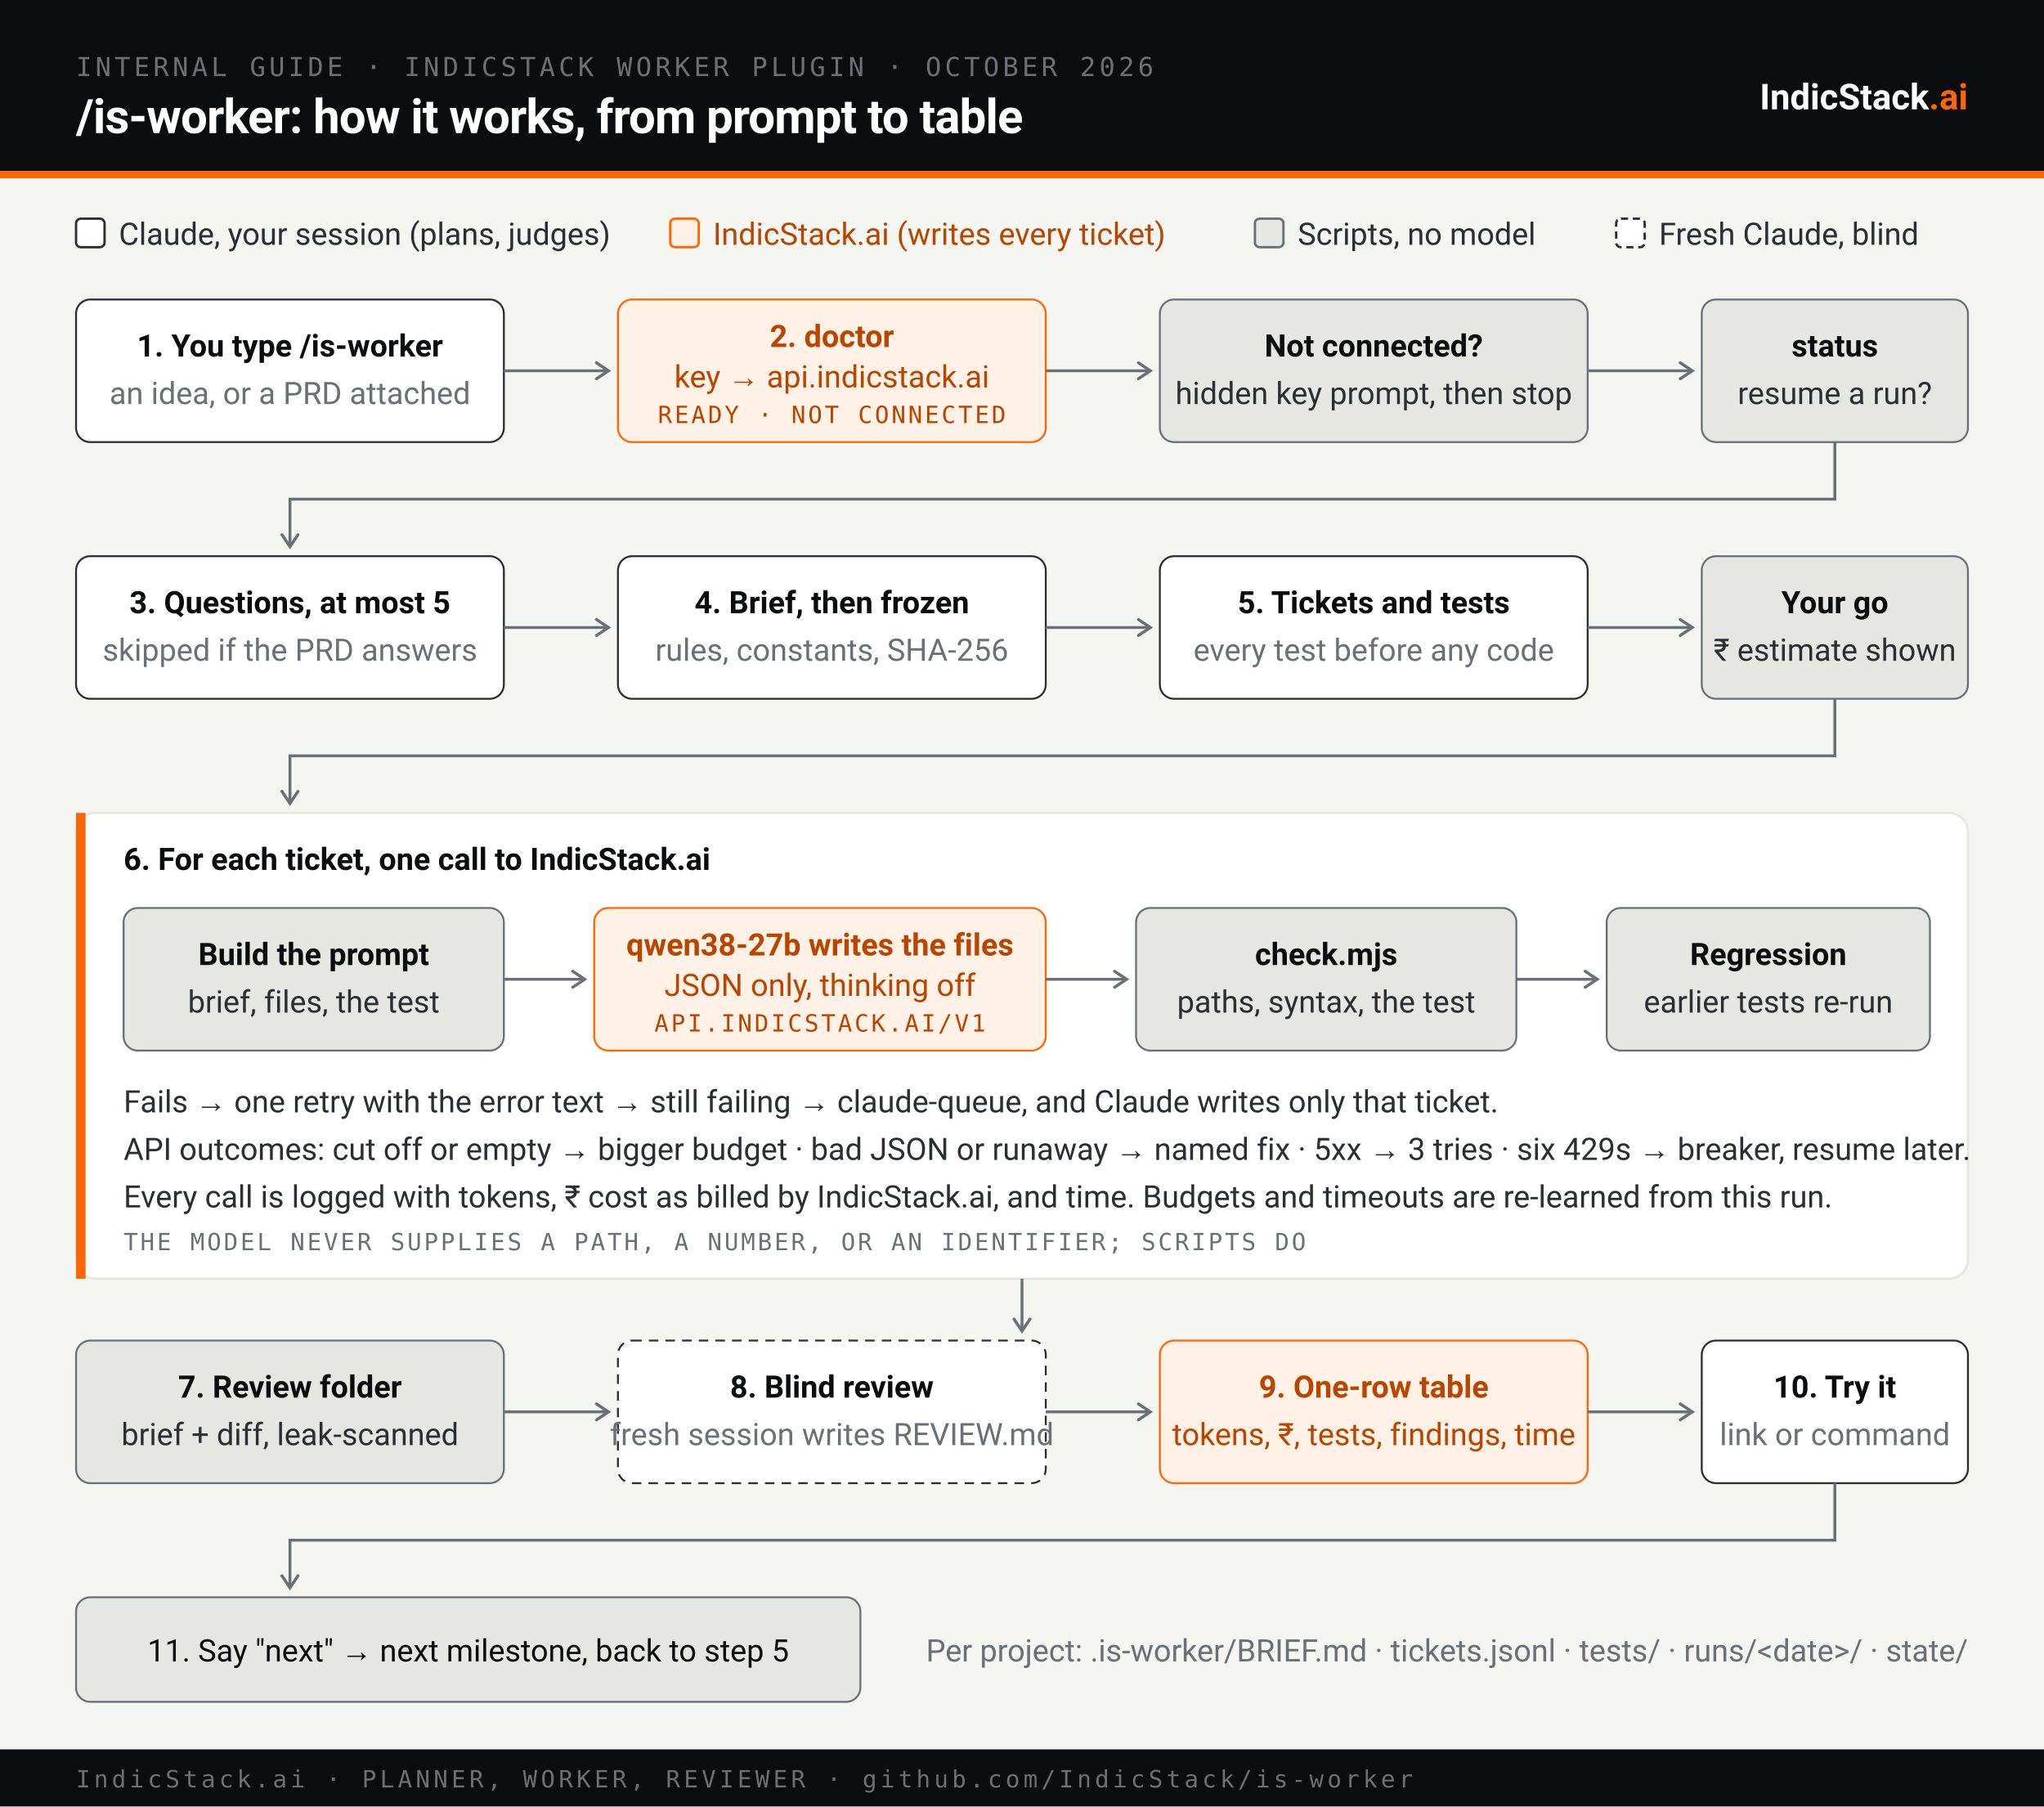
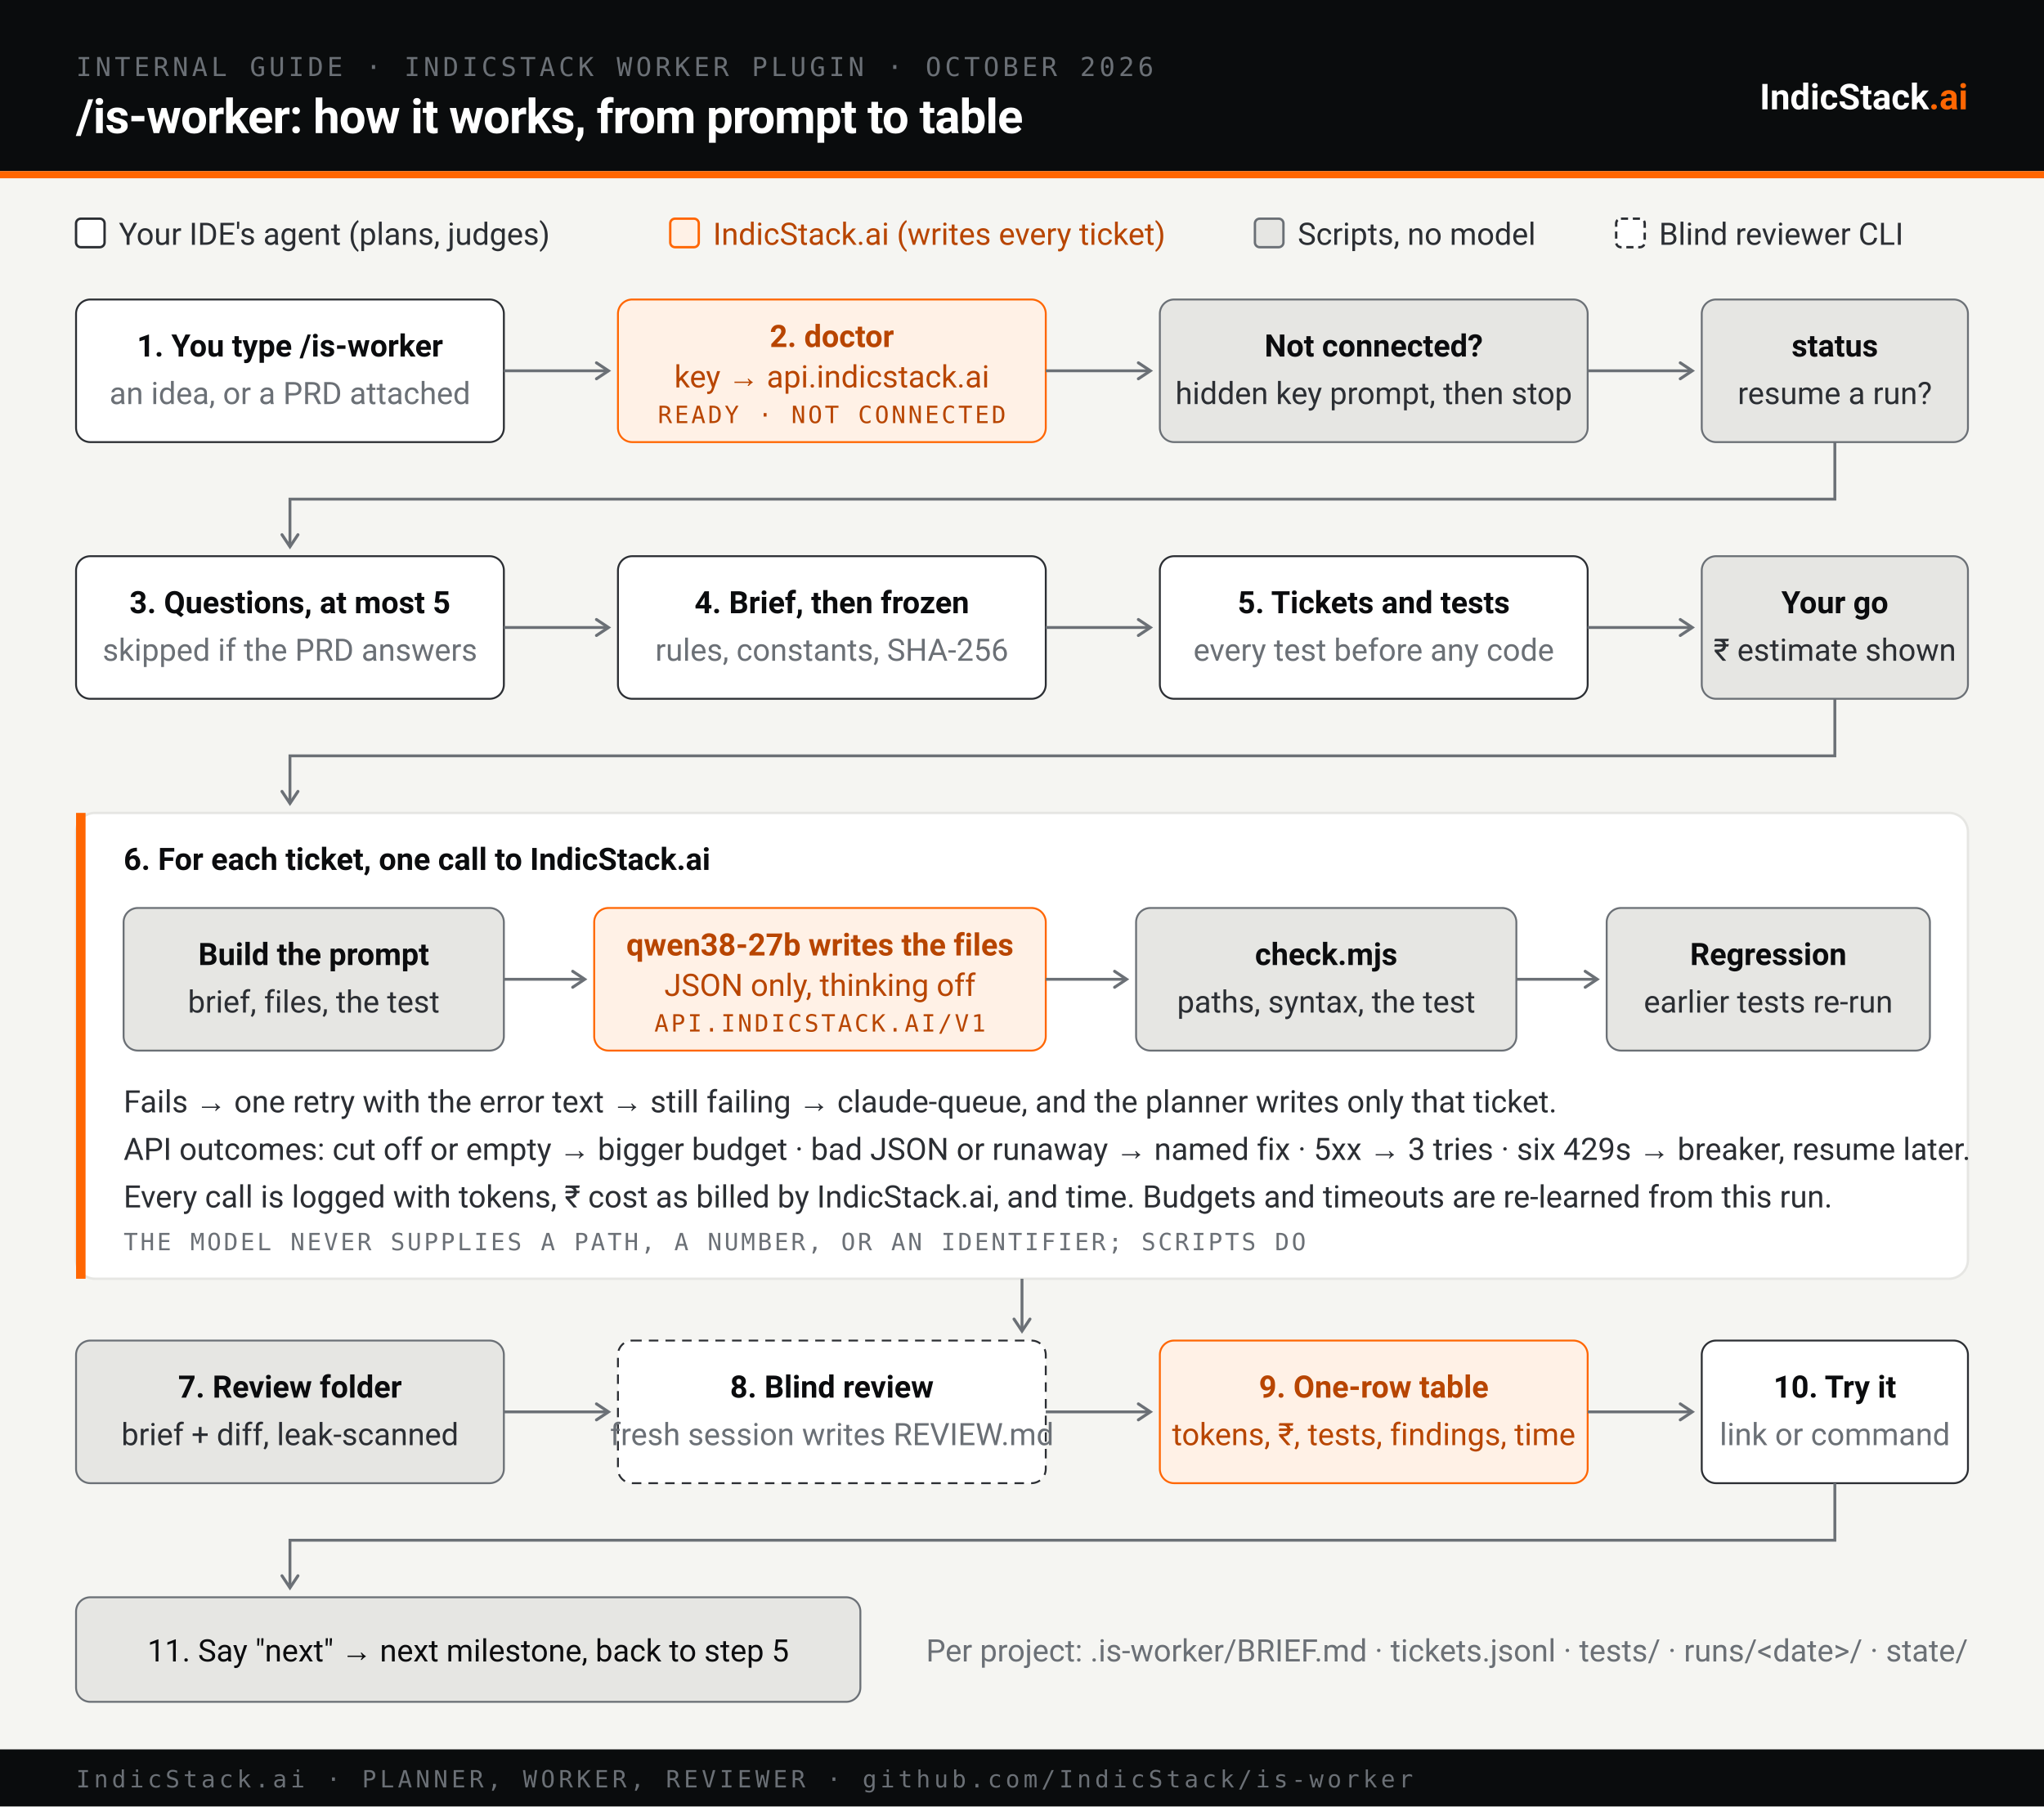
<svg xmlns="http://www.w3.org/2000/svg" width="860" height="760" viewBox="0 0 860 760" font-family="-apple-system, BlinkMacSystemFont, 'Segoe UI', Roboto, Arial, sans-serif" font-size="13">
  <defs>
    <marker id="a" viewBox="0 0 10 10" refX="8" refY="5" markerWidth="7" markerHeight="7" orient="auto">
      <path d="M2 1L8 5L2 9" fill="none" stroke="#6b7076" stroke-width="1.5" stroke-linecap="round" />
    </marker>
  </defs>
  <rect width="860" height="760" fill="#f5f5f2" />
  <rect x="0" y="0" width="860" height="72" fill="#0a0c0d" />
  <rect x="0" y="72" width="860" height="3" fill="#ff6602" />
  <text x="32" y="32" font-size="11" fill="#6b7076" font-family="'JetBrains Mono', Menlo, monospace" letter-spacing="1.5">INTERNAL GUIDE · INDICSTACK WORKER PLUGIN · OCTOBER 2026</text>
  <text x="32" y="56" font-size="20" font-weight="700" fill="#ffffff" letter-spacing="-0.3">/is-worker: how it works, from prompt to table</text>
  <text x="828" y="46" text-anchor="end" font-size="15" font-weight="600" fill="#ffffff">IndicStack<tspan fill="#ff6602">.ai</tspan>
  </text>
  <rect x="32" y="92" width="12" height="12" rx="2" fill="#ffffff" stroke="#2b2e33" />
-   <text x="50" y="103" fill="#2b2e33">Claude, your session (plans, judges)</text>
+   <text x="50" y="103" fill="#2b2e33">Your IDE's agent (plans, judges)</text>
  <rect x="282" y="92" width="12" height="12" rx="2" fill="#fff1e6" stroke="#ff6602" />
  <text x="300" y="103" fill="#b84500">IndicStack.ai (writes every ticket)</text>
  <rect x="528" y="92" width="12" height="12" rx="2" fill="#e6e6e3" stroke="#6b7076" />
  <text x="546" y="103" fill="#2b2e33">Scripts, no model</text>
  <rect x="680" y="92" width="12" height="12" rx="2" fill="#ffffff" stroke="#2b2e33" stroke-dasharray="3 2" />
-   <text x="698" y="103" fill="#2b2e33">Fresh Claude, blind</text>
+   <text x="698" y="103" fill="#2b2e33">Blind reviewer CLI</text>
  <g>
    <rect x="32" y="126" width="180" height="60" rx="6" fill="#ffffff" stroke="#2b2e33" stroke-width="0.8" />
    <text x="122" y="150" text-anchor="middle" font-weight="600" fill="#0b0c0e">1. You type /is-worker</text>
    <text x="122" y="170" text-anchor="middle" fill="#6b7076">an idea, or a PRD attached</text>
  </g>
  <line x1="212" y1="156" x2="256" y2="156" stroke="#6b7076" stroke-width="1.2" marker-end="url(#a)" />
  <g>
    <rect x="260" y="126" width="180" height="60" rx="6" fill="#fff1e6" stroke="#ff6602" stroke-width="0.8" />
    <text x="350" y="146" text-anchor="middle" font-weight="600" fill="#b84500">2. doctor</text>
    <text x="350" y="163" text-anchor="middle" fill="#b84500">key → api.indicstack.ai</text>
    <text x="350" y="178" text-anchor="middle" font-size="10" fill="#b84500" font-family="'JetBrains Mono', Menlo, monospace" letter-spacing="1">READY · NOT CONNECTED</text>
  </g>
  <line x1="440" y1="156" x2="484" y2="156" stroke="#6b7076" stroke-width="1.2" marker-end="url(#a)" />
  <g>
    <rect x="488" y="126" width="180" height="60" rx="6" fill="#e6e6e3" stroke="#6b7076" stroke-width="0.8" />
    <text x="578" y="150" text-anchor="middle" font-weight="600" fill="#0b0c0e">Not connected?</text>
    <text x="578" y="170" text-anchor="middle" fill="#2b2e33">hidden key prompt, then stop</text>
  </g>
  <line x1="668" y1="156" x2="712" y2="156" stroke="#6b7076" stroke-width="1.2" marker-end="url(#a)" />
  <g>
    <rect x="716" y="126" width="112" height="60" rx="6" fill="#e6e6e3" stroke="#6b7076" stroke-width="0.8" />
    <text x="772" y="150" text-anchor="middle" font-weight="600" fill="#0b0c0e">status</text>
    <text x="772" y="170" text-anchor="middle" fill="#2b2e33">resume a run?</text>
  </g>
  <path d="M772 186 L772 210 L122 210 L122 230" fill="none" stroke="#6b7076" stroke-width="1.2" marker-end="url(#a)" />
  <g>
    <rect x="32" y="234" width="180" height="60" rx="6" fill="#ffffff" stroke="#2b2e33" stroke-width="0.8" />
    <text x="122" y="258" text-anchor="middle" font-weight="600" fill="#0b0c0e">3. Questions, at most 5</text>
    <text x="122" y="278" text-anchor="middle" fill="#6b7076">skipped if the PRD answers</text>
  </g>
  <line x1="212" y1="264" x2="256" y2="264" stroke="#6b7076" stroke-width="1.2" marker-end="url(#a)" />
  <g>
    <rect x="260" y="234" width="180" height="60" rx="6" fill="#ffffff" stroke="#2b2e33" stroke-width="0.8" />
    <text x="350" y="258" text-anchor="middle" font-weight="600" fill="#0b0c0e">4. Brief, then frozen</text>
    <text x="350" y="278" text-anchor="middle" fill="#6b7076">rules, constants, SHA-256</text>
  </g>
  <line x1="440" y1="264" x2="484" y2="264" stroke="#6b7076" stroke-width="1.2" marker-end="url(#a)" />
  <g>
    <rect x="488" y="234" width="180" height="60" rx="6" fill="#ffffff" stroke="#2b2e33" stroke-width="0.8" />
    <text x="578" y="258" text-anchor="middle" font-weight="600" fill="#0b0c0e">5. Tickets and tests</text>
    <text x="578" y="278" text-anchor="middle" fill="#6b7076">every test before any code</text>
  </g>
  <line x1="668" y1="264" x2="712" y2="264" stroke="#6b7076" stroke-width="1.2" marker-end="url(#a)" />
  <g>
    <rect x="716" y="234" width="112" height="60" rx="6" fill="#e6e6e3" stroke="#6b7076" stroke-width="0.8" />
    <text x="772" y="258" text-anchor="middle" font-weight="600" fill="#0b0c0e">Your go</text>
    <text x="772" y="278" text-anchor="middle" fill="#2b2e33">₹ estimate shown</text>
  </g>
  <path d="M772 294 L772 318 L122 318 L122 338" fill="none" stroke="#6b7076" stroke-width="1.2" marker-end="url(#a)" />
  <rect x="32" y="342" width="796" height="196" rx="8" fill="#ffffff" stroke="#e6e6e3" />
  <rect x="32" y="342" width="4" height="196" fill="#ff6602" />
  <text x="52" y="366" font-weight="600" fill="#0b0c0e">6. For each ticket, one call to IndicStack.ai</text>
  <g>
    <rect x="52" y="382" width="160" height="60" rx="6" fill="#e6e6e3" stroke="#6b7076" stroke-width="0.8" />
    <text x="132" y="406" text-anchor="middle" font-weight="600" fill="#0b0c0e">Build the prompt</text>
    <text x="132" y="426" text-anchor="middle" fill="#2b2e33">brief, files, the test</text>
  </g>
  <line x1="212" y1="412" x2="246" y2="412" stroke="#6b7076" stroke-width="1.2" marker-end="url(#a)" />
  <g>
    <rect x="250" y="382" width="190" height="60" rx="6" fill="#fff1e6" stroke="#ff6602" stroke-width="0.8" />
    <text x="345" y="402" text-anchor="middle" font-weight="600" fill="#b84500">qwen38-27b writes the files</text>
    <text x="345" y="419" text-anchor="middle" fill="#b84500">JSON only, thinking off</text>
    <text x="345" y="434" text-anchor="middle" font-size="10" fill="#b84500" font-family="'JetBrains Mono', Menlo, monospace" letter-spacing="1">API.INDICSTACK.AI/V1</text>
  </g>
  <line x1="440" y1="412" x2="474" y2="412" stroke="#6b7076" stroke-width="1.2" marker-end="url(#a)" />
  <g>
    <rect x="478" y="382" width="160" height="60" rx="6" fill="#e6e6e3" stroke="#6b7076" stroke-width="0.8" />
    <text x="558" y="406" text-anchor="middle" font-weight="600" fill="#0b0c0e">check.mjs</text>
    <text x="558" y="426" text-anchor="middle" fill="#2b2e33">paths, syntax, the test</text>
  </g>
  <line x1="638" y1="412" x2="672" y2="412" stroke="#6b7076" stroke-width="1.2" marker-end="url(#a)" />
  <g>
    <rect x="676" y="382" width="136" height="60" rx="6" fill="#e6e6e3" stroke="#6b7076" stroke-width="0.8" />
    <text x="744" y="406" text-anchor="middle" font-weight="600" fill="#0b0c0e">Regression</text>
    <text x="744" y="426" text-anchor="middle" fill="#2b2e33">earlier tests re-run</text>
  </g>
-   <text x="52" y="468" fill="#2b2e33">Fails → one retry with the error text → still failing → claude-queue, and Claude writes only that ticket.</text>
+   <text x="52" y="468" fill="#2b2e33">Fails → one retry with the error text → still failing → claude-queue, and the planner writes only that ticket.</text>
  <text x="52" y="488" fill="#2b2e33">API outcomes: cut off or empty → bigger budget · bad JSON or runaway → named fix · 5xx → 3 tries · six 429s → breaker, resume later.</text>
  <text x="52" y="508" fill="#2b2e33">Every call is logged with tokens, ₹ cost as billed by IndicStack.ai, and time. Budgets and timeouts are re-learned from this run.</text>
  <text x="52" y="526" font-size="10" fill="#6b7076" font-family="'JetBrains Mono', Menlo, monospace" letter-spacing="1">THE MODEL NEVER SUPPLIES A PATH, A NUMBER, OR AN IDENTIFIER; SCRIPTS DO</text>
  <path d="M430 538 L430 560" fill="none" stroke="#6b7076" stroke-width="1.2" marker-end="url(#a)" />
  <g>
    <rect x="32" y="564" width="180" height="60" rx="6" fill="#e6e6e3" stroke="#6b7076" stroke-width="0.8" />
    <text x="122" y="588" text-anchor="middle" font-weight="600" fill="#0b0c0e">7. Review folder</text>
    <text x="122" y="608" text-anchor="middle" fill="#2b2e33">brief + diff, leak-scanned</text>
  </g>
  <line x1="212" y1="594" x2="256" y2="594" stroke="#6b7076" stroke-width="1.2" marker-end="url(#a)" />
  <g>
    <rect x="260" y="564" width="180" height="60" rx="6" fill="#ffffff" stroke="#2b2e33" stroke-width="0.8" stroke-dasharray="4 3" />
    <text x="350" y="588" text-anchor="middle" font-weight="600" fill="#0b0c0e">8. Blind review</text>
    <text x="350" y="608" text-anchor="middle" fill="#6b7076">fresh session writes REVIEW.md</text>
  </g>
  <line x1="440" y1="594" x2="484" y2="594" stroke="#6b7076" stroke-width="1.2" marker-end="url(#a)" />
  <g>
    <rect x="488" y="564" width="180" height="60" rx="6" fill="#fff1e6" stroke="#ff6602" stroke-width="0.8" />
    <text x="578" y="588" text-anchor="middle" font-weight="600" fill="#b84500">9. One-row table</text>
    <text x="578" y="608" text-anchor="middle" fill="#b84500">tokens, ₹, tests, findings, time</text>
  </g>
  <line x1="668" y1="594" x2="712" y2="594" stroke="#6b7076" stroke-width="1.2" marker-end="url(#a)" />
  <g>
    <rect x="716" y="564" width="112" height="60" rx="6" fill="#ffffff" stroke="#2b2e33" stroke-width="0.8" />
    <text x="772" y="588" text-anchor="middle" font-weight="600" fill="#0b0c0e">10. Try it</text>
    <text x="772" y="608" text-anchor="middle" fill="#6b7076">link or command</text>
  </g>
  <path d="M772 624 L772 648 L122 648 L122 668" fill="none" stroke="#6b7076" stroke-width="1.2" marker-end="url(#a)" />
  <g>
    <rect x="32" y="672" width="330" height="44" rx="6" fill="#e6e6e3" stroke="#6b7076" stroke-width="0.8" />
    <text x="197" y="699" text-anchor="middle" fill="#0b0c0e">11. Say "next" → next milestone, back to step 5</text>
  </g>
  <text x="828" y="699" text-anchor="end" fill="#6b7076">Per project: .is-worker/BRIEF.md · tickets.jsonl · tests/ · runs/&lt;date&gt;/ · state/</text>
  <rect x="0" y="736" width="860" height="24" fill="#0a0c0d" />
  <text x="32" y="752" font-size="10" fill="#6b7076" font-family="'JetBrains Mono', Menlo, monospace" letter-spacing="1.5">IndicStack.ai · PLANNER, WORKER, REVIEWER · github.com/IndicStack/is-worker</text>
</svg>
